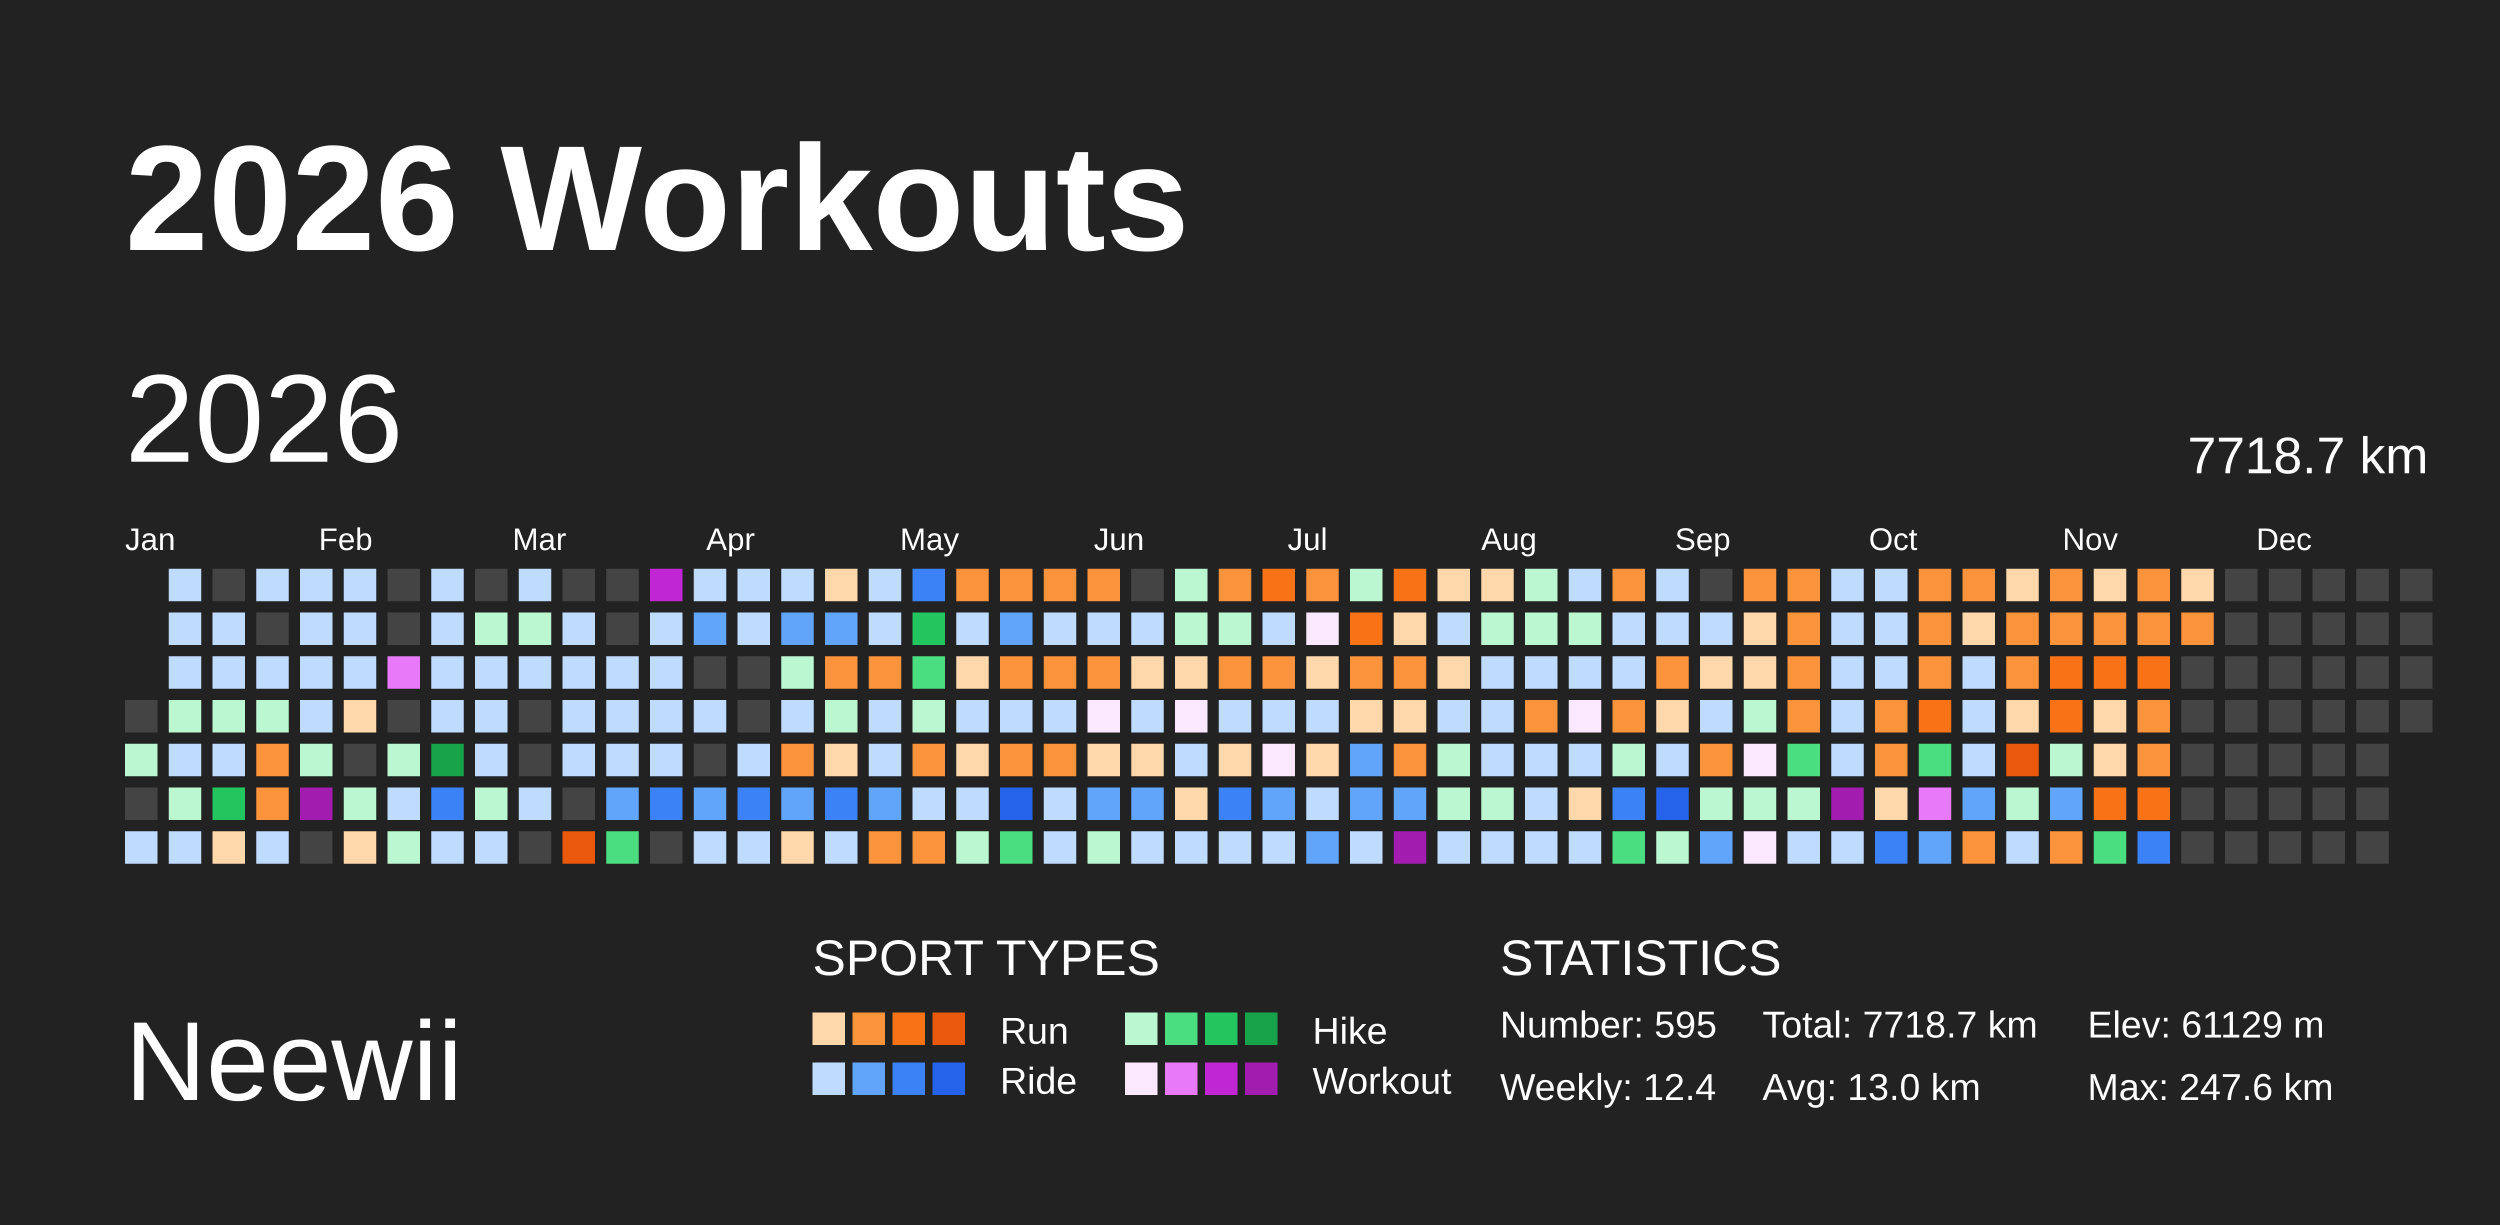
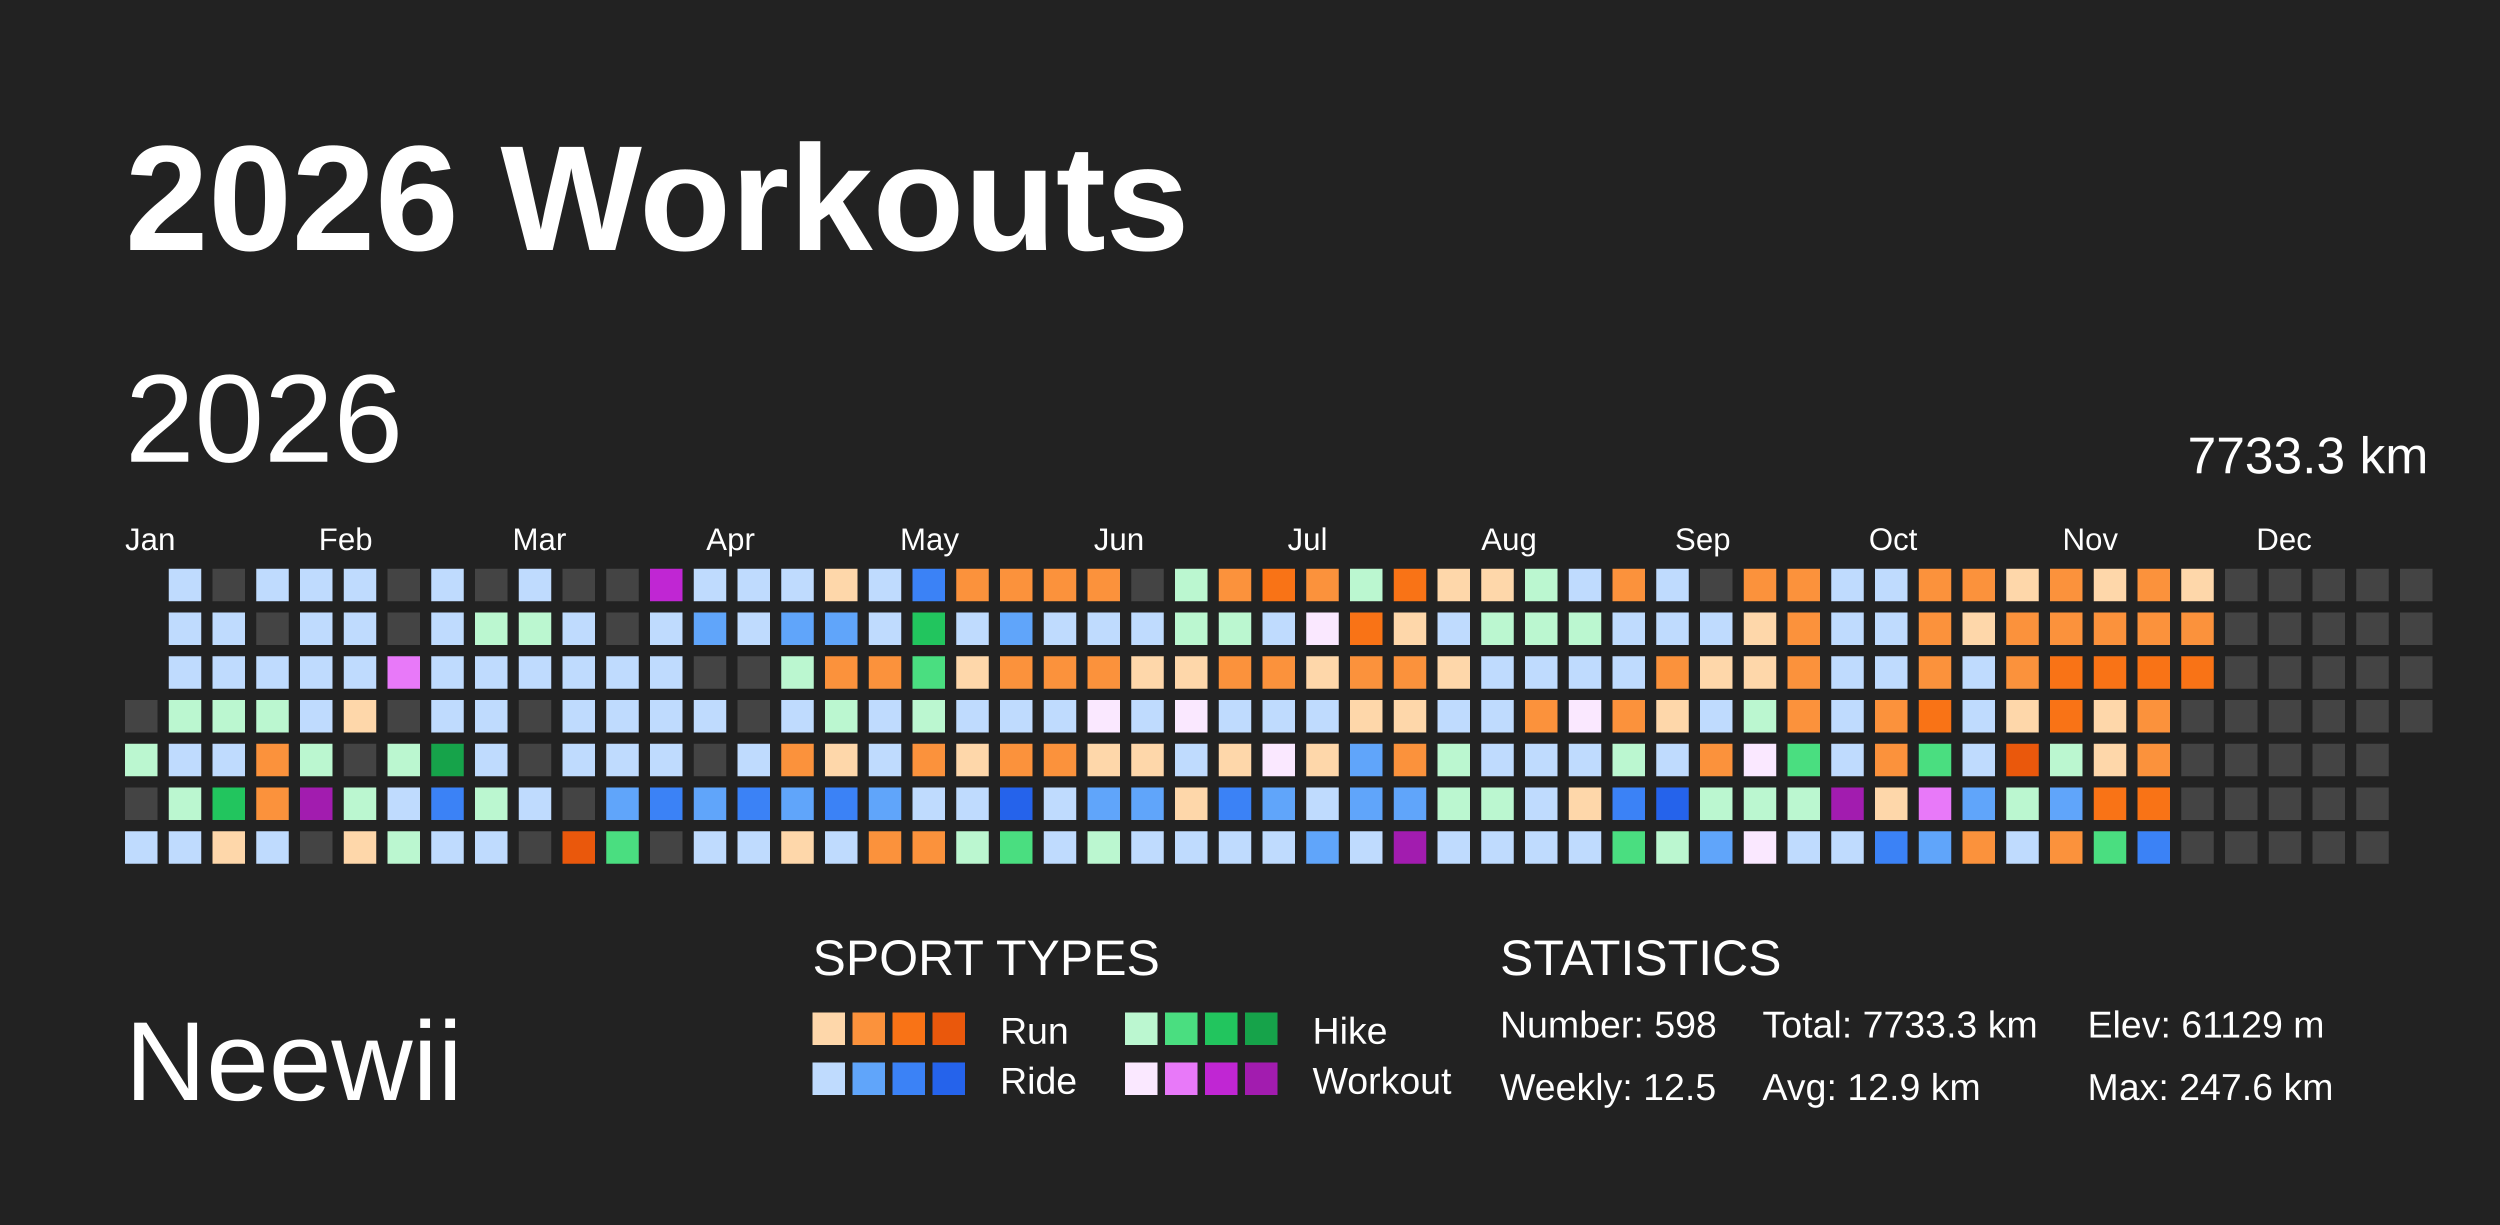
<svg xmlns="http://www.w3.org/2000/svg" baseProfile="full" height="98mm" version="1.1" viewBox="0,0,200,98" width="200mm">
  <defs />
  <rect fill="#222222" height="98" width="200" x="0" y="0" />
  <text fill="#FFFFFF" style="font-size:12px; font-family:Arial; font-weight:bold;" x="10" y="20">2026 Workouts</text>
  <text fill="#FFFFFF" style="font-size:9px; font-family:Arial" x="10" y="88">Neewii</text>
  <text fill="#FFFFFF" style="font-size:4px; font-family:Arial" x="65" y="78">SPORT TYPES</text>
  <rect fill="#fed7aa" height="2.6" width="2.6" x="65.0" y="81" />
  <rect fill="#fb923c" height="2.6" width="2.6" x="68.2" y="81" />
  <rect fill="#f97316" height="2.6" width="2.6" x="71.4" y="81" />
  <rect fill="#ea580c" height="2.6" width="2.6" x="74.6" y="81" />
  <text fill="#FFFFFF" style="font-size:3px; font-family:Arial" x="80" y="83.5">Run</text>
  <rect fill="#bbf7d0" height="2.6" width="2.6" x="90.0" y="81" />
  <rect fill="#4ade80" height="2.6" width="2.6" x="93.2" y="81" />
  <rect fill="#22c55e" height="2.6" width="2.6" x="96.4" y="81" />
  <rect fill="#16a34a" height="2.6" width="2.6" x="99.6" y="81" />
  <text fill="#FFFFFF" style="font-size:3px; font-family:Arial" x="105" y="83.5">Hike</text>
  <rect fill="#bfdbfe" height="2.6" width="2.6" x="65.0" y="85" />
  <rect fill="#60a5fa" height="2.6" width="2.6" x="68.2" y="85" />
  <rect fill="#3b82f6" height="2.6" width="2.6" x="71.4" y="85" />
  <rect fill="#2563eb" height="2.6" width="2.6" x="74.6" y="85" />
  <text fill="#FFFFFF" style="font-size:3px; font-family:Arial" x="80" y="87.5">Ride</text>
  <rect fill="#fae8ff" height="2.6" width="2.6" x="90.0" y="85" />
  <rect fill="#e879f9" height="2.6" width="2.6" x="93.2" y="85" />
  <rect fill="#c026d3" height="2.6" width="2.6" x="96.4" y="85" />
  <rect fill="#a21caf" height="2.6" width="2.6" x="99.6" y="85" />
  <text fill="#FFFFFF" style="font-size:3px; font-family:Arial" x="105" y="87.5">Workout</text>
  <text fill="#FFFFFF" style="font-size:4px; font-family:Arial" x="120" y="78">STATISTICS</text>
-   <text fill="#FFFFFF" style="font-size:3px; font-family:Arial" x="120" y="83">Number: 595</text>
-   <text fill="#FFFFFF" style="font-size:3px; font-family:Arial" x="120" y="88">Weekly: 12.4</text>
-   <text fill="#FFFFFF" style="font-size:3px; font-family:Arial" x="141" y="83">Total: 7718.7 km</text>
-   <text fill="#FFFFFF" style="font-size:3px; font-family:Arial" x="141" y="88">Avg: 13.0 km</text>
+   <text fill="#FFFFFF" style="font-size:3px; font-family:Arial" x="120" y="83">Number: 598</text>
+   <text fill="#FFFFFF" style="font-size:3px; font-family:Arial" x="120" y="88">Weekly: 12.5</text>
+   <text fill="#FFFFFF" style="font-size:3px; font-family:Arial" x="141" y="83">Total: 7733.3 km</text>
+   <text fill="#FFFFFF" style="font-size:3px; font-family:Arial" x="141" y="88">Avg: 12.9 km</text>
  <text fill="#FFFFFF" style="font-size:3px; font-family:Arial" x="167" y="83">Elev: 61129 m</text>
  <text fill="#FFFFFF" style="font-size:3px; font-family:Arial" x="167" y="88">Max: 247.6 km</text>
  <text dominant-baseline="hanging" fill="#FFFFFF" style="font-size:10.0px; font-family:Arial;" x="10" y="30">2026</text>
-   <text dominant-baseline="hanging" fill="#FFFFFF" style="font-size:4.125px; font-family:Arial;" x="175" y="35">7718.7 km</text>
+   <text dominant-baseline="hanging" fill="#FFFFFF" style="font-size:4.125px; font-family:Arial;" x="175" y="35">7733.3 km</text>
  <text fill="#FFFFFF" style="font-size:2.5px; font-family:Arial" x="10.0" y="44">Jan</text>
  <text fill="#FFFFFF" style="font-size:2.5px; font-family:Arial" x="25.5" y="44">Feb</text>
  <text fill="#FFFFFF" style="font-size:2.5px; font-family:Arial" x="41.0" y="44">Mar</text>
  <text fill="#FFFFFF" style="font-size:2.5px; font-family:Arial" x="56.5" y="44">Apr</text>
  <text fill="#FFFFFF" style="font-size:2.5px; font-family:Arial" x="72.0" y="44">May</text>
  <text fill="#FFFFFF" style="font-size:2.5px; font-family:Arial" x="87.5" y="44">Jun</text>
  <text fill="#FFFFFF" style="font-size:2.5px; font-family:Arial" x="103.0" y="44">Jul</text>
  <text fill="#FFFFFF" style="font-size:2.5px; font-family:Arial" x="118.5" y="44">Aug</text>
  <text fill="#FFFFFF" style="font-size:2.5px; font-family:Arial" x="134.0" y="44">Sep</text>
  <text fill="#FFFFFF" style="font-size:2.5px; font-family:Arial" x="149.5" y="44">Oct</text>
  <text fill="#FFFFFF" style="font-size:2.5px; font-family:Arial" x="165.0" y="44">Nov</text>
  <text fill="#FFFFFF" style="font-size:2.5px; font-family:Arial" x="180.5" y="44">Dec</text>
  <rect fill="#444444" height="2.6" width="2.6" x="10.0" y="56.0" />
  <rect fill="#bbf7d0" height="2.6" width="2.6" x="10.0" y="59.5" />
  <rect fill="#444444" height="2.6" width="2.6" x="10.0" y="63.0" />
  <rect fill="#bfdbfe" height="2.6" width="2.6" x="10.0" y="66.5" />
  <rect fill="#bfdbfe" height="2.6" width="2.6" x="13.5" y="45.5" />
  <rect fill="#bfdbfe" height="2.6" width="2.6" x="13.5" y="49.0" />
  <rect fill="#bfdbfe" height="2.6" width="2.6" x="13.5" y="52.5" />
  <rect fill="#bbf7d0" height="2.6" width="2.6" x="13.5" y="56.0" />
  <rect fill="#bfdbfe" height="2.6" width="2.6" x="13.5" y="59.5" />
  <rect fill="#bbf7d0" height="2.6" width="2.6" x="13.5" y="63.0" />
  <rect fill="#bfdbfe" height="2.6" width="2.6" x="13.5" y="66.5" />
  <rect fill="#444444" height="2.6" width="2.6" x="17.0" y="45.5" />
  <rect fill="#bfdbfe" height="2.6" width="2.6" x="17.0" y="49.0" />
  <rect fill="#bfdbfe" height="2.6" width="2.6" x="17.0" y="52.5" />
  <rect fill="#bbf7d0" height="2.6" width="2.6" x="17.0" y="56.0" />
  <rect fill="#bfdbfe" height="2.6" width="2.6" x="17.0" y="59.5" />
  <rect fill="#22c55e" height="2.6" width="2.6" x="17.0" y="63.0" />
  <rect fill="#fed7aa" height="2.6" width="2.6" x="17.0" y="66.5" />
  <rect fill="#bfdbfe" height="2.6" width="2.6" x="20.5" y="45.5" />
  <rect fill="#444444" height="2.6" width="2.6" x="20.5" y="49.0" />
  <rect fill="#bfdbfe" height="2.6" width="2.6" x="20.5" y="52.5" />
  <rect fill="#bbf7d0" height="2.6" width="2.6" x="20.5" y="56.0" />
  <rect fill="#fb923c" height="2.6" width="2.6" x="20.5" y="59.5" />
  <rect fill="#fb923c" height="2.6" width="2.6" x="20.5" y="63.0" />
  <rect fill="#bfdbfe" height="2.6" width="2.6" x="20.5" y="66.5" />
  <rect fill="#bfdbfe" height="2.6" width="2.6" x="24.0" y="45.5" />
  <rect fill="#bfdbfe" height="2.6" width="2.6" x="24.0" y="49.0" />
  <rect fill="#bfdbfe" height="2.6" width="2.6" x="24.0" y="52.5" />
  <rect fill="#bfdbfe" height="2.6" width="2.6" x="24.0" y="56.0" />
  <rect fill="#bbf7d0" height="2.6" width="2.6" x="24.0" y="59.5" />
  <rect fill="#a21caf" height="2.6" width="2.6" x="24.0" y="63.0" />
  <rect fill="#444444" height="2.6" width="2.6" x="24.0" y="66.5" />
  <rect fill="#bfdbfe" height="2.6" width="2.6" x="27.5" y="45.5" />
  <rect fill="#bfdbfe" height="2.6" width="2.6" x="27.5" y="49.0" />
  <rect fill="#bfdbfe" height="2.6" width="2.6" x="27.5" y="52.5" />
  <rect fill="#fed7aa" height="2.6" width="2.6" x="27.5" y="56.0" />
  <rect fill="#444444" height="2.6" width="2.6" x="27.5" y="59.5" />
  <rect fill="#bbf7d0" height="2.6" width="2.6" x="27.5" y="63.0" />
  <rect fill="#fed7aa" height="2.6" width="2.6" x="27.5" y="66.5" />
  <rect fill="#444444" height="2.6" width="2.6" x="31.0" y="45.5" />
  <rect fill="#444444" height="2.6" width="2.6" x="31.0" y="49.0" />
  <rect fill="#e879f9" height="2.6" width="2.6" x="31.0" y="52.5" />
  <rect fill="#444444" height="2.6" width="2.6" x="31.0" y="56.0" />
  <rect fill="#bbf7d0" height="2.6" width="2.6" x="31.0" y="59.5" />
  <rect fill="#bfdbfe" height="2.6" width="2.6" x="31.0" y="63.0" />
  <rect fill="#bbf7d0" height="2.6" width="2.6" x="31.0" y="66.5" />
  <rect fill="#bfdbfe" height="2.6" width="2.6" x="34.5" y="45.5" />
  <rect fill="#bfdbfe" height="2.6" width="2.6" x="34.5" y="49.0" />
  <rect fill="#bfdbfe" height="2.6" width="2.6" x="34.5" y="52.5" />
  <rect fill="#bfdbfe" height="2.6" width="2.6" x="34.5" y="56.0" />
  <rect fill="#16a34a" height="2.6" width="2.6" x="34.5" y="59.5" />
  <rect fill="#3b82f6" height="2.6" width="2.6" x="34.5" y="63.0" />
  <rect fill="#bfdbfe" height="2.6" width="2.6" x="34.5" y="66.5" />
  <rect fill="#444444" height="2.6" width="2.6" x="38.0" y="45.5" />
  <rect fill="#bbf7d0" height="2.6" width="2.6" x="38.0" y="49.0" />
  <rect fill="#bfdbfe" height="2.6" width="2.6" x="38.0" y="52.5" />
  <rect fill="#bfdbfe" height="2.6" width="2.6" x="38.0" y="56.0" />
  <rect fill="#bfdbfe" height="2.6" width="2.6" x="38.0" y="59.5" />
  <rect fill="#bbf7d0" height="2.6" width="2.6" x="38.0" y="63.0" />
  <rect fill="#bfdbfe" height="2.6" width="2.6" x="38.0" y="66.5" />
  <rect fill="#bfdbfe" height="2.6" width="2.6" x="41.5" y="45.5" />
  <rect fill="#bbf7d0" height="2.6" width="2.6" x="41.5" y="49.0" />
  <rect fill="#bfdbfe" height="2.6" width="2.6" x="41.5" y="52.5" />
  <rect fill="#444444" height="2.6" width="2.6" x="41.5" y="56.0" />
  <rect fill="#444444" height="2.6" width="2.6" x="41.5" y="59.5" />
  <rect fill="#bfdbfe" height="2.6" width="2.6" x="41.5" y="63.0" />
  <rect fill="#444444" height="2.6" width="2.6" x="41.5" y="66.5" />
  <rect fill="#444444" height="2.6" width="2.6" x="45.0" y="45.5" />
  <rect fill="#bfdbfe" height="2.6" width="2.6" x="45.0" y="49.0" />
  <rect fill="#bfdbfe" height="2.6" width="2.6" x="45.0" y="52.5" />
  <rect fill="#bfdbfe" height="2.6" width="2.6" x="45.0" y="56.0" />
  <rect fill="#bfdbfe" height="2.6" width="2.6" x="45.0" y="59.5" />
  <rect fill="#444444" height="2.6" width="2.6" x="45.0" y="63.0" />
  <rect fill="#ea580c" height="2.6" width="2.6" x="45.0" y="66.5" />
  <rect fill="#444444" height="2.6" width="2.6" x="48.5" y="45.5" />
  <rect fill="#444444" height="2.6" width="2.6" x="48.5" y="49.0" />
  <rect fill="#bfdbfe" height="2.6" width="2.6" x="48.5" y="52.5" />
  <rect fill="#bfdbfe" height="2.6" width="2.6" x="48.5" y="56.0" />
  <rect fill="#bfdbfe" height="2.6" width="2.6" x="48.5" y="59.5" />
  <rect fill="#60a5fa" height="2.6" width="2.6" x="48.5" y="63.0" />
  <rect fill="#4ade80" height="2.6" width="2.6" x="48.5" y="66.5" />
  <rect fill="#c026d3" height="2.6" width="2.6" x="52.0" y="45.5" />
  <rect fill="#bfdbfe" height="2.6" width="2.6" x="52.0" y="49.0" />
  <rect fill="#bfdbfe" height="2.6" width="2.6" x="52.0" y="52.5" />
  <rect fill="#bfdbfe" height="2.6" width="2.6" x="52.0" y="56.0" />
  <rect fill="#bfdbfe" height="2.6" width="2.6" x="52.0" y="59.5" />
  <rect fill="#3b82f6" height="2.6" width="2.6" x="52.0" y="63.0" />
  <rect fill="#444444" height="2.6" width="2.6" x="52.0" y="66.5" />
  <rect fill="#bfdbfe" height="2.6" width="2.6" x="55.5" y="45.5" />
  <rect fill="#60a5fa" height="2.6" width="2.6" x="55.5" y="49.0" />
  <rect fill="#444444" height="2.6" width="2.6" x="55.5" y="52.5" />
  <rect fill="#bfdbfe" height="2.6" width="2.6" x="55.5" y="56.0" />
  <rect fill="#444444" height="2.6" width="2.6" x="55.5" y="59.5" />
  <rect fill="#60a5fa" height="2.6" width="2.6" x="55.5" y="63.0" />
  <rect fill="#bfdbfe" height="2.6" width="2.6" x="55.5" y="66.5" />
  <rect fill="#bfdbfe" height="2.6" width="2.6" x="59.0" y="45.5" />
  <rect fill="#bfdbfe" height="2.6" width="2.6" x="59.0" y="49.0" />
  <rect fill="#444444" height="2.6" width="2.6" x="59.0" y="52.5" />
  <rect fill="#444444" height="2.6" width="2.6" x="59.0" y="56.0" />
  <rect fill="#bfdbfe" height="2.6" width="2.6" x="59.0" y="59.5" />
  <rect fill="#3b82f6" height="2.6" width="2.6" x="59.0" y="63.0" />
  <rect fill="#bfdbfe" height="2.6" width="2.6" x="59.0" y="66.5" />
  <rect fill="#bfdbfe" height="2.6" width="2.6" x="62.5" y="45.5" />
  <rect fill="#60a5fa" height="2.6" width="2.6" x="62.5" y="49.0" />
  <rect fill="#bbf7d0" height="2.6" width="2.6" x="62.5" y="52.5" />
  <rect fill="#bfdbfe" height="2.6" width="2.6" x="62.5" y="56.0" />
  <rect fill="#fb923c" height="2.6" width="2.6" x="62.5" y="59.5" />
  <rect fill="#60a5fa" height="2.6" width="2.6" x="62.5" y="63.0" />
  <rect fill="#fed7aa" height="2.6" width="2.6" x="62.5" y="66.5" />
  <rect fill="#fed7aa" height="2.6" width="2.6" x="66.0" y="45.5" />
  <rect fill="#60a5fa" height="2.6" width="2.6" x="66.0" y="49.0" />
  <rect fill="#fb923c" height="2.6" width="2.6" x="66.0" y="52.5" />
  <rect fill="#bbf7d0" height="2.6" width="2.6" x="66.0" y="56.0" />
  <rect fill="#fed7aa" height="2.6" width="2.6" x="66.0" y="59.5" />
  <rect fill="#3b82f6" height="2.6" width="2.6" x="66.0" y="63.0" />
  <rect fill="#bfdbfe" height="2.6" width="2.6" x="66.0" y="66.5" />
  <rect fill="#bfdbfe" height="2.6" width="2.6" x="69.5" y="45.5" />
  <rect fill="#bfdbfe" height="2.6" width="2.6" x="69.5" y="49.0" />
  <rect fill="#fb923c" height="2.6" width="2.6" x="69.5" y="52.5" />
  <rect fill="#bfdbfe" height="2.6" width="2.6" x="69.5" y="56.0" />
  <rect fill="#bfdbfe" height="2.6" width="2.6" x="69.5" y="59.5" />
  <rect fill="#60a5fa" height="2.6" width="2.6" x="69.5" y="63.0" />
  <rect fill="#fb923c" height="2.6" width="2.6" x="69.5" y="66.5" />
  <rect fill="#3b82f6" height="2.6" width="2.6" x="73.0" y="45.5" />
  <rect fill="#22c55e" height="2.6" width="2.6" x="73.0" y="49.0" />
  <rect fill="#4ade80" height="2.6" width="2.6" x="73.0" y="52.5" />
  <rect fill="#bbf7d0" height="2.6" width="2.6" x="73.0" y="56.0" />
  <rect fill="#fb923c" height="2.6" width="2.6" x="73.0" y="59.5" />
  <rect fill="#bfdbfe" height="2.6" width="2.6" x="73.0" y="63.0" />
  <rect fill="#fb923c" height="2.6" width="2.6" x="73.0" y="66.5" />
  <rect fill="#fb923c" height="2.6" width="2.6" x="76.5" y="45.5" />
  <rect fill="#bfdbfe" height="2.6" width="2.6" x="76.5" y="49.0" />
  <rect fill="#fed7aa" height="2.6" width="2.6" x="76.5" y="52.5" />
  <rect fill="#bfdbfe" height="2.6" width="2.6" x="76.5" y="56.0" />
  <rect fill="#fed7aa" height="2.6" width="2.6" x="76.5" y="59.5" />
  <rect fill="#bfdbfe" height="2.6" width="2.6" x="76.5" y="63.0" />
  <rect fill="#bbf7d0" height="2.6" width="2.6" x="76.5" y="66.5" />
  <rect fill="#fb923c" height="2.6" width="2.6" x="80.0" y="45.5" />
  <rect fill="#60a5fa" height="2.6" width="2.6" x="80.0" y="49.0" />
  <rect fill="#fb923c" height="2.6" width="2.6" x="80.0" y="52.5" />
  <rect fill="#bfdbfe" height="2.6" width="2.6" x="80.0" y="56.0" />
  <rect fill="#fb923c" height="2.6" width="2.6" x="80.0" y="59.5" />
  <rect fill="#2563eb" height="2.6" width="2.6" x="80.0" y="63.0" />
  <rect fill="#4ade80" height="2.6" width="2.6" x="80.0" y="66.5" />
  <rect fill="#fb923c" height="2.6" width="2.6" x="83.5" y="45.5" />
  <rect fill="#bfdbfe" height="2.6" width="2.6" x="83.5" y="49.0" />
  <rect fill="#fb923c" height="2.6" width="2.6" x="83.5" y="52.5" />
  <rect fill="#bfdbfe" height="2.6" width="2.6" x="83.5" y="56.0" />
  <rect fill="#fb923c" height="2.6" width="2.6" x="83.5" y="59.5" />
  <rect fill="#bfdbfe" height="2.6" width="2.6" x="83.5" y="63.0" />
  <rect fill="#bfdbfe" height="2.6" width="2.6" x="83.5" y="66.5" />
  <rect fill="#fb923c" height="2.6" width="2.6" x="87.0" y="45.5" />
  <rect fill="#bfdbfe" height="2.6" width="2.6" x="87.0" y="49.0" />
  <rect fill="#fb923c" height="2.6" width="2.6" x="87.0" y="52.5" />
  <rect fill="#fae8ff" height="2.6" width="2.6" x="87.0" y="56.0" />
  <rect fill="#fed7aa" height="2.6" width="2.6" x="87.0" y="59.5" />
  <rect fill="#60a5fa" height="2.6" width="2.6" x="87.0" y="63.0" />
  <rect fill="#bbf7d0" height="2.6" width="2.6" x="87.0" y="66.5" />
  <rect fill="#444444" height="2.6" width="2.6" x="90.5" y="45.5" />
  <rect fill="#bfdbfe" height="2.6" width="2.6" x="90.5" y="49.0" />
  <rect fill="#fed7aa" height="2.6" width="2.6" x="90.5" y="52.5" />
  <rect fill="#bfdbfe" height="2.6" width="2.6" x="90.5" y="56.0" />
  <rect fill="#fed7aa" height="2.6" width="2.6" x="90.5" y="59.5" />
  <rect fill="#60a5fa" height="2.6" width="2.6" x="90.5" y="63.0" />
  <rect fill="#bfdbfe" height="2.6" width="2.6" x="90.5" y="66.5" />
  <rect fill="#bbf7d0" height="2.6" width="2.6" x="94.0" y="45.5" />
  <rect fill="#bbf7d0" height="2.6" width="2.6" x="94.0" y="49.0" />
  <rect fill="#fed7aa" height="2.6" width="2.6" x="94.0" y="52.5" />
  <rect fill="#fae8ff" height="2.6" width="2.6" x="94.0" y="56.0" />
  <rect fill="#bfdbfe" height="2.6" width="2.6" x="94.0" y="59.5" />
  <rect fill="#fed7aa" height="2.6" width="2.6" x="94.0" y="63.0" />
  <rect fill="#bfdbfe" height="2.6" width="2.6" x="94.0" y="66.5" />
  <rect fill="#fb923c" height="2.6" width="2.6" x="97.5" y="45.5" />
  <rect fill="#bbf7d0" height="2.6" width="2.6" x="97.5" y="49.0" />
  <rect fill="#fb923c" height="2.6" width="2.6" x="97.5" y="52.5" />
  <rect fill="#bfdbfe" height="2.6" width="2.6" x="97.5" y="56.0" />
  <rect fill="#fed7aa" height="2.6" width="2.6" x="97.5" y="59.5" />
  <rect fill="#3b82f6" height="2.6" width="2.6" x="97.5" y="63.0" />
  <rect fill="#bfdbfe" height="2.6" width="2.6" x="97.5" y="66.5" />
  <rect fill="#f97316" height="2.6" width="2.6" x="101.0" y="45.5" />
  <rect fill="#bfdbfe" height="2.6" width="2.6" x="101.0" y="49.0" />
  <rect fill="#fb923c" height="2.6" width="2.6" x="101.0" y="52.5" />
  <rect fill="#bfdbfe" height="2.6" width="2.6" x="101.0" y="56.0" />
  <rect fill="#fae8ff" height="2.6" width="2.6" x="101.0" y="59.5" />
  <rect fill="#60a5fa" height="2.6" width="2.6" x="101.0" y="63.0" />
  <rect fill="#bfdbfe" height="2.6" width="2.6" x="101.0" y="66.5" />
  <rect fill="#fb923c" height="2.6" width="2.6" x="104.5" y="45.5" />
  <rect fill="#fae8ff" height="2.6" width="2.6" x="104.5" y="49.0" />
  <rect fill="#fed7aa" height="2.6" width="2.6" x="104.5" y="52.5" />
  <rect fill="#bfdbfe" height="2.6" width="2.6" x="104.5" y="56.0" />
  <rect fill="#fed7aa" height="2.6" width="2.6" x="104.5" y="59.5" />
  <rect fill="#bfdbfe" height="2.6" width="2.6" x="104.5" y="63.0" />
  <rect fill="#60a5fa" height="2.6" width="2.6" x="104.5" y="66.5" />
  <rect fill="#bbf7d0" height="2.6" width="2.6" x="108.0" y="45.5" />
  <rect fill="#f97316" height="2.6" width="2.6" x="108.0" y="49.0" />
  <rect fill="#fb923c" height="2.6" width="2.6" x="108.0" y="52.5" />
  <rect fill="#fed7aa" height="2.6" width="2.6" x="108.0" y="56.0" />
  <rect fill="#60a5fa" height="2.6" width="2.6" x="108.0" y="59.5" />
  <rect fill="#60a5fa" height="2.6" width="2.6" x="108.0" y="63.0" />
  <rect fill="#bfdbfe" height="2.6" width="2.6" x="108.0" y="66.5" />
  <rect fill="#f97316" height="2.6" width="2.6" x="111.5" y="45.5" />
  <rect fill="#fed7aa" height="2.6" width="2.6" x="111.5" y="49.0" />
  <rect fill="#fb923c" height="2.6" width="2.6" x="111.5" y="52.5" />
  <rect fill="#fed7aa" height="2.6" width="2.6" x="111.5" y="56.0" />
  <rect fill="#fb923c" height="2.6" width="2.6" x="111.5" y="59.5" />
  <rect fill="#60a5fa" height="2.6" width="2.6" x="111.5" y="63.0" />
  <rect fill="#a21caf" height="2.6" width="2.6" x="111.5" y="66.5" />
  <rect fill="#fed7aa" height="2.6" width="2.6" x="115.0" y="45.5" />
  <rect fill="#bfdbfe" height="2.6" width="2.6" x="115.0" y="49.0" />
  <rect fill="#fed7aa" height="2.6" width="2.6" x="115.0" y="52.5" />
  <rect fill="#bfdbfe" height="2.6" width="2.6" x="115.0" y="56.0" />
  <rect fill="#bbf7d0" height="2.6" width="2.6" x="115.0" y="59.5" />
  <rect fill="#bbf7d0" height="2.6" width="2.6" x="115.0" y="63.0" />
  <rect fill="#bfdbfe" height="2.6" width="2.6" x="115.0" y="66.5" />
  <rect fill="#fed7aa" height="2.6" width="2.6" x="118.5" y="45.5" />
  <rect fill="#bbf7d0" height="2.6" width="2.6" x="118.5" y="49.0" />
  <rect fill="#bfdbfe" height="2.6" width="2.6" x="118.5" y="52.5" />
  <rect fill="#bfdbfe" height="2.6" width="2.6" x="118.5" y="56.0" />
  <rect fill="#bfdbfe" height="2.6" width="2.6" x="118.5" y="59.5" />
  <rect fill="#bbf7d0" height="2.6" width="2.6" x="118.5" y="63.0" />
  <rect fill="#bfdbfe" height="2.6" width="2.6" x="118.5" y="66.5" />
  <rect fill="#bbf7d0" height="2.6" width="2.6" x="122.0" y="45.5" />
  <rect fill="#bbf7d0" height="2.6" width="2.6" x="122.0" y="49.0" />
  <rect fill="#bfdbfe" height="2.6" width="2.6" x="122.0" y="52.5" />
  <rect fill="#fb923c" height="2.6" width="2.6" x="122.0" y="56.0" />
  <rect fill="#bfdbfe" height="2.6" width="2.6" x="122.0" y="59.5" />
  <rect fill="#bfdbfe" height="2.6" width="2.6" x="122.0" y="63.0" />
  <rect fill="#bfdbfe" height="2.6" width="2.6" x="122.0" y="66.5" />
  <rect fill="#bfdbfe" height="2.6" width="2.6" x="125.5" y="45.5" />
  <rect fill="#bbf7d0" height="2.6" width="2.6" x="125.5" y="49.0" />
  <rect fill="#bfdbfe" height="2.6" width="2.6" x="125.5" y="52.5" />
  <rect fill="#fae8ff" height="2.6" width="2.6" x="125.5" y="56.0" />
  <rect fill="#bfdbfe" height="2.6" width="2.6" x="125.5" y="59.5" />
  <rect fill="#fed7aa" height="2.6" width="2.6" x="125.5" y="63.0" />
  <rect fill="#bfdbfe" height="2.6" width="2.6" x="125.5" y="66.5" />
  <rect fill="#fb923c" height="2.6" width="2.6" x="129.0" y="45.5" />
  <rect fill="#bfdbfe" height="2.6" width="2.6" x="129.0" y="49.0" />
  <rect fill="#bfdbfe" height="2.6" width="2.6" x="129.0" y="52.5" />
  <rect fill="#fb923c" height="2.6" width="2.6" x="129.0" y="56.0" />
  <rect fill="#bbf7d0" height="2.6" width="2.6" x="129.0" y="59.5" />
  <rect fill="#3b82f6" height="2.6" width="2.6" x="129.0" y="63.0" />
  <rect fill="#4ade80" height="2.6" width="2.6" x="129.0" y="66.5" />
  <rect fill="#bfdbfe" height="2.6" width="2.6" x="132.5" y="45.5" />
  <rect fill="#bfdbfe" height="2.6" width="2.6" x="132.5" y="49.0" />
  <rect fill="#fb923c" height="2.6" width="2.6" x="132.5" y="52.5" />
  <rect fill="#fed7aa" height="2.6" width="2.6" x="132.5" y="56.0" />
  <rect fill="#bfdbfe" height="2.6" width="2.6" x="132.5" y="59.5" />
  <rect fill="#2563eb" height="2.6" width="2.6" x="132.5" y="63.0" />
  <rect fill="#bbf7d0" height="2.6" width="2.6" x="132.5" y="66.5" />
  <rect fill="#444444" height="2.6" width="2.6" x="136.0" y="45.5" />
  <rect fill="#bfdbfe" height="2.6" width="2.6" x="136.0" y="49.0" />
  <rect fill="#fed7aa" height="2.6" width="2.6" x="136.0" y="52.5" />
  <rect fill="#bfdbfe" height="2.6" width="2.6" x="136.0" y="56.0" />
  <rect fill="#fb923c" height="2.6" width="2.6" x="136.0" y="59.5" />
  <rect fill="#bbf7d0" height="2.6" width="2.6" x="136.0" y="63.0" />
  <rect fill="#60a5fa" height="2.6" width="2.6" x="136.0" y="66.5" />
  <rect fill="#fb923c" height="2.6" width="2.6" x="139.5" y="45.5" />
  <rect fill="#fed7aa" height="2.6" width="2.6" x="139.5" y="49.0" />
  <rect fill="#fed7aa" height="2.6" width="2.6" x="139.5" y="52.5" />
  <rect fill="#bbf7d0" height="2.6" width="2.6" x="139.5" y="56.0" />
  <rect fill="#fae8ff" height="2.6" width="2.6" x="139.5" y="59.5" />
  <rect fill="#bbf7d0" height="2.6" width="2.6" x="139.5" y="63.0" />
  <rect fill="#fae8ff" height="2.6" width="2.6" x="139.5" y="66.5" />
  <rect fill="#fb923c" height="2.6" width="2.6" x="143.0" y="45.5" />
  <rect fill="#fb923c" height="2.6" width="2.6" x="143.0" y="49.0" />
  <rect fill="#fb923c" height="2.6" width="2.6" x="143.0" y="52.5" />
  <rect fill="#fb923c" height="2.6" width="2.6" x="143.0" y="56.0" />
  <rect fill="#4ade80" height="2.6" width="2.6" x="143.0" y="59.5" />
  <rect fill="#bbf7d0" height="2.6" width="2.6" x="143.0" y="63.0" />
  <rect fill="#bfdbfe" height="2.6" width="2.6" x="143.0" y="66.5" />
  <rect fill="#bfdbfe" height="2.6" width="2.6" x="146.5" y="45.5" />
  <rect fill="#bfdbfe" height="2.6" width="2.6" x="146.5" y="49.0" />
  <rect fill="#bfdbfe" height="2.6" width="2.6" x="146.5" y="52.5" />
  <rect fill="#bfdbfe" height="2.6" width="2.6" x="146.5" y="56.0" />
  <rect fill="#bfdbfe" height="2.6" width="2.6" x="146.5" y="59.5" />
  <rect fill="#a21caf" height="2.6" width="2.6" x="146.5" y="63.0" />
  <rect fill="#bfdbfe" height="2.6" width="2.6" x="146.5" y="66.5" />
  <rect fill="#bfdbfe" height="2.6" width="2.6" x="150.0" y="45.5" />
  <rect fill="#bfdbfe" height="2.6" width="2.6" x="150.0" y="49.0" />
  <rect fill="#bfdbfe" height="2.6" width="2.6" x="150.0" y="52.5" />
  <rect fill="#fb923c" height="2.6" width="2.6" x="150.0" y="56.0" />
  <rect fill="#fb923c" height="2.6" width="2.6" x="150.0" y="59.5" />
  <rect fill="#fed7aa" height="2.6" width="2.6" x="150.0" y="63.0" />
  <rect fill="#3b82f6" height="2.6" width="2.6" x="150.0" y="66.5" />
  <rect fill="#fb923c" height="2.6" width="2.6" x="153.5" y="45.5" />
  <rect fill="#fb923c" height="2.6" width="2.6" x="153.5" y="49.0" />
  <rect fill="#fb923c" height="2.6" width="2.6" x="153.5" y="52.5" />
  <rect fill="#f97316" height="2.6" width="2.6" x="153.5" y="56.0" />
  <rect fill="#4ade80" height="2.6" width="2.6" x="153.5" y="59.5" />
  <rect fill="#e879f9" height="2.6" width="2.6" x="153.5" y="63.0" />
  <rect fill="#60a5fa" height="2.6" width="2.6" x="153.5" y="66.5" />
  <rect fill="#fb923c" height="2.6" width="2.6" x="157.0" y="45.5" />
  <rect fill="#fed7aa" height="2.6" width="2.6" x="157.0" y="49.0" />
  <rect fill="#bfdbfe" height="2.6" width="2.6" x="157.0" y="52.5" />
  <rect fill="#bfdbfe" height="2.6" width="2.6" x="157.0" y="56.0" />
  <rect fill="#bfdbfe" height="2.6" width="2.6" x="157.0" y="59.5" />
  <rect fill="#60a5fa" height="2.6" width="2.6" x="157.0" y="63.0" />
  <rect fill="#fb923c" height="2.6" width="2.6" x="157.0" y="66.5" />
  <rect fill="#fed7aa" height="2.6" width="2.6" x="160.5" y="45.5" />
  <rect fill="#fb923c" height="2.6" width="2.6" x="160.5" y="49.0" />
  <rect fill="#fb923c" height="2.6" width="2.6" x="160.5" y="52.5" />
  <rect fill="#fed7aa" height="2.6" width="2.6" x="160.5" y="56.0" />
  <rect fill="#ea580c" height="2.6" width="2.6" x="160.5" y="59.5" />
  <rect fill="#bbf7d0" height="2.6" width="2.6" x="160.5" y="63.0" />
  <rect fill="#bfdbfe" height="2.6" width="2.6" x="160.5" y="66.5" />
  <rect fill="#fb923c" height="2.6" width="2.6" x="164.0" y="45.5" />
  <rect fill="#fb923c" height="2.6" width="2.6" x="164.0" y="49.0" />
  <rect fill="#f97316" height="2.6" width="2.6" x="164.0" y="52.5" />
  <rect fill="#f97316" height="2.6" width="2.6" x="164.0" y="56.0" />
  <rect fill="#bbf7d0" height="2.6" width="2.6" x="164.0" y="59.5" />
  <rect fill="#60a5fa" height="2.6" width="2.6" x="164.0" y="63.0" />
  <rect fill="#fb923c" height="2.6" width="2.6" x="164.0" y="66.5" />
  <rect fill="#fed7aa" height="2.6" width="2.6" x="167.5" y="45.5" />
  <rect fill="#fb923c" height="2.6" width="2.6" x="167.5" y="49.0" />
  <rect fill="#f97316" height="2.6" width="2.6" x="167.5" y="52.5" />
  <rect fill="#fed7aa" height="2.6" width="2.6" x="167.5" y="56.0" />
  <rect fill="#fed7aa" height="2.6" width="2.6" x="167.5" y="59.5" />
  <rect fill="#f97316" height="2.6" width="2.6" x="167.5" y="63.0" />
  <rect fill="#4ade80" height="2.6" width="2.6" x="167.5" y="66.5" />
  <rect fill="#fb923c" height="2.6" width="2.6" x="171.0" y="45.5" />
  <rect fill="#fb923c" height="2.6" width="2.6" x="171.0" y="49.0" />
  <rect fill="#f97316" height="2.6" width="2.6" x="171.0" y="52.5" />
  <rect fill="#fb923c" height="2.6" width="2.6" x="171.0" y="56.0" />
  <rect fill="#fb923c" height="2.6" width="2.6" x="171.0" y="59.5" />
  <rect fill="#f97316" height="2.6" width="2.6" x="171.0" y="63.0" />
  <rect fill="#3b82f6" height="2.6" width="2.6" x="171.0" y="66.5" />
  <rect fill="#fed7aa" height="2.6" width="2.6" x="174.5" y="45.5" />
  <rect fill="#fb923c" height="2.6" width="2.6" x="174.5" y="49.0" />
-   <rect fill="#444444" height="2.6" width="2.6" x="174.5" y="52.5" />
+   <rect fill="#f97316" height="2.6" width="2.6" x="174.5" y="52.5" />
  <rect fill="#444444" height="2.6" width="2.6" x="174.5" y="56.0" />
  <rect fill="#444444" height="2.6" width="2.6" x="174.5" y="59.5" />
  <rect fill="#444444" height="2.6" width="2.6" x="174.5" y="63.0" />
  <rect fill="#444444" height="2.6" width="2.6" x="174.5" y="66.5" />
  <rect fill="#444444" height="2.6" width="2.6" x="178.0" y="45.5" />
  <rect fill="#444444" height="2.6" width="2.6" x="178.0" y="49.0" />
  <rect fill="#444444" height="2.6" width="2.6" x="178.0" y="52.5" />
  <rect fill="#444444" height="2.6" width="2.6" x="178.0" y="56.0" />
  <rect fill="#444444" height="2.6" width="2.6" x="178.0" y="59.5" />
  <rect fill="#444444" height="2.6" width="2.6" x="178.0" y="63.0" />
  <rect fill="#444444" height="2.6" width="2.6" x="178.0" y="66.5" />
  <rect fill="#444444" height="2.6" width="2.6" x="181.5" y="45.5" />
  <rect fill="#444444" height="2.6" width="2.6" x="181.5" y="49.0" />
  <rect fill="#444444" height="2.6" width="2.6" x="181.5" y="52.5" />
  <rect fill="#444444" height="2.6" width="2.6" x="181.5" y="56.0" />
  <rect fill="#444444" height="2.6" width="2.6" x="181.5" y="59.5" />
  <rect fill="#444444" height="2.6" width="2.6" x="181.5" y="63.0" />
  <rect fill="#444444" height="2.6" width="2.6" x="181.5" y="66.5" />
  <rect fill="#444444" height="2.6" width="2.6" x="185.0" y="45.5" />
  <rect fill="#444444" height="2.6" width="2.6" x="185.0" y="49.0" />
  <rect fill="#444444" height="2.6" width="2.6" x="185.0" y="52.5" />
  <rect fill="#444444" height="2.6" width="2.6" x="185.0" y="56.0" />
  <rect fill="#444444" height="2.6" width="2.6" x="185.0" y="59.5" />
  <rect fill="#444444" height="2.6" width="2.6" x="185.0" y="63.0" />
  <rect fill="#444444" height="2.6" width="2.6" x="185.0" y="66.5" />
  <rect fill="#444444" height="2.6" width="2.6" x="188.5" y="45.5" />
  <rect fill="#444444" height="2.6" width="2.6" x="188.5" y="49.0" />
  <rect fill="#444444" height="2.6" width="2.6" x="188.5" y="52.5" />
  <rect fill="#444444" height="2.6" width="2.6" x="188.5" y="56.0" />
  <rect fill="#444444" height="2.6" width="2.6" x="188.5" y="59.5" />
  <rect fill="#444444" height="2.6" width="2.6" x="188.5" y="63.0" />
  <rect fill="#444444" height="2.6" width="2.6" x="188.5" y="66.5" />
  <rect fill="#444444" height="2.6" width="2.6" x="192.0" y="45.5" />
  <rect fill="#444444" height="2.6" width="2.6" x="192.0" y="49.0" />
  <rect fill="#444444" height="2.6" width="2.6" x="192.0" y="52.5" />
  <rect fill="#444444" height="2.6" width="2.6" x="192.0" y="56.0" />
</svg>
